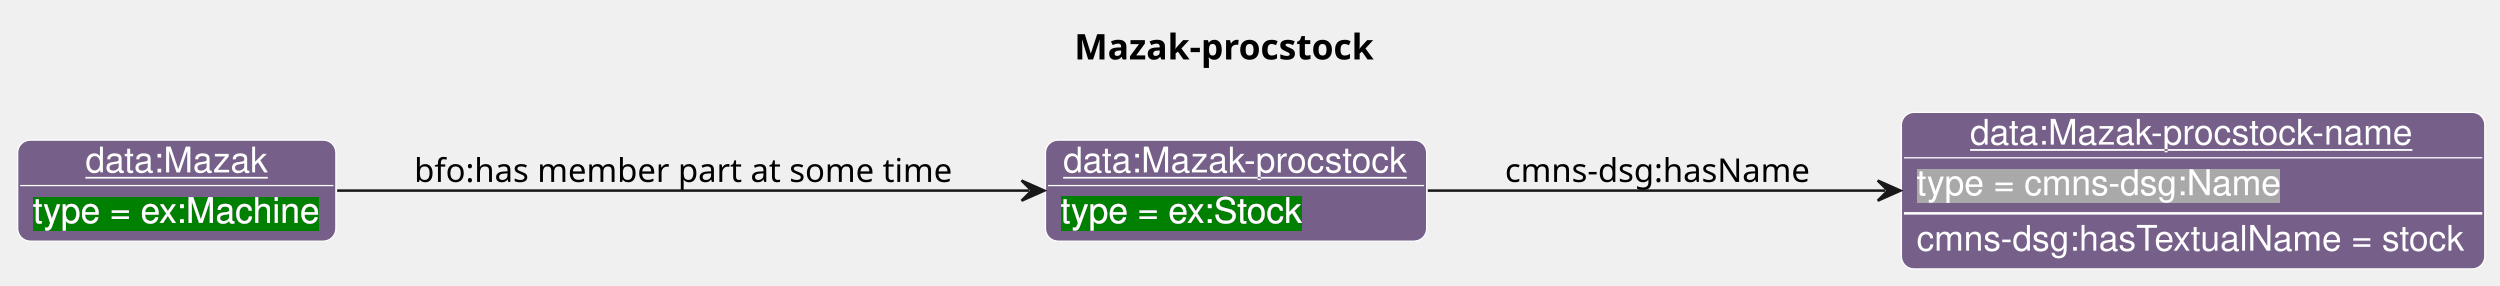
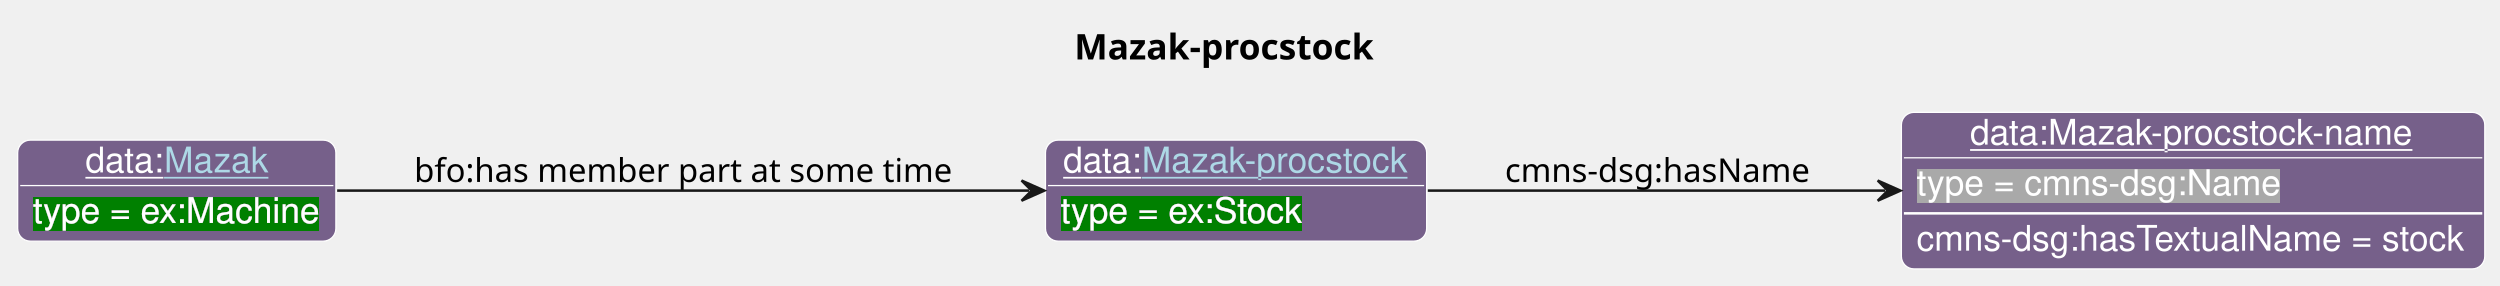
- <svg xmlns="http://www.w3.org/2000/svg" contentStyleType="text/css" data-diagram-type="CLASS" height="113px" preserveAspectRatio="none" style="width:990px;height:113px;background:#FFFFFF;" version="1.1" viewBox="0 0 990 113" width="990px" zoomAndPan="magnify">
+ <svg xmlns="http://www.w3.org/2000/svg" xmlns:xlink="http://www.w3.org/1999/xlink" contentStyleType="text/css" data-diagram-type="CLASS" height="113px" preserveAspectRatio="none" style="width:990px;height:113px;background:#FFFFFF;" version="1.1" viewBox="0 0 990 113" width="990px" zoomAndPan="magnify">
  <defs>
-     <filter height="1" id="b290rz1g9gust0" width="1" x="0" y="0">
+     <filter height="1" id="b85nzibyyqv1d0" width="1" x="0" y="0">
      <feFlood flood-color="#008000" result="flood" />
      <feComposite in="SourceGraphic" in2="flood" operator="over" />
    </filter>
-     <filter height="1" id="b290rz1g9gust1" width="1" x="0" y="0">
+     <filter height="1" id="b85nzibyyqv1d1" width="1" x="0" y="0">
      <feFlood flood-color="#A9A9A9" result="flood" />
      <feComposite in="SourceGraphic" in2="flood" operator="over" />
    </filter>
  </defs>
  <g>
    <text fill="#000000" font-family="sans-serif" font-size="14" font-weight="bold" lengthAdjust="spacing" textLength="126.116" x="425.432" y="23.535">Mazak-procstock</text>
    <g class="entity" data-entity="o1" data-source-line="131" data-uid="ent0002" id="entity_o1">
      <rect fill="#76608A" height="40" rx="5" ry="5" style="stroke:#FFFFFF;stroke-width:0.5;" width="150.944" x="414.01" y="55.488" />
-       <text fill="#FFFFFF" font-family="Helvetica" font-size="14" lengthAdjust="spacing" text-decoration="underline" textLength="136.944" x="421.01" y="68.269">data:Mazak-procstock</text>
+       <text fill="#FFFFFF" font-family="Helvetica" font-size="14" lengthAdjust="spacing" text-decoration="underline" textLength="31.138" x="421.01" y="68.269">data:</text>
+       <a href="./Mazak-procstock.html" target="_top" title="./Mazak-procstock.html" xlink:actuate="onRequest" xlink:href="./Mazak-procstock.html" xlink:show="new" xlink:title="./Mazak-procstock.html" xlink:type="simple">
+         <text fill="#ADD8E6" font-family="Helvetica" font-size="14" lengthAdjust="spacing" text-decoration="underline" textLength="105.807" x="452.148" y="68.269">Mazak-procstock</text>
+       </a>
      <line style="stroke:#FFFFFF;stroke-width:0.5;" x1="415.01" x2="563.954" y1="73.488" y2="73.488" />
-       <text fill="#FFFFFF" filter="url(#b290rz1g9gust0)" font-family="Helvetica" font-size="14" lengthAdjust="spacing" textLength="96.106" x="420.01" y="88.269">type = ex:Stock</text>
+       <text fill="#FFFFFF" filter="url(#b85nzibyyqv1d0)" font-family="Helvetica" font-size="14" lengthAdjust="spacing" textLength="96.106" x="420.01" y="88.269">type = ex:Stock</text>
    </g>
    <g class="entity" data-entity="o2" data-source-line="131" data-uid="ent0003" id="entity_o2">
      <rect fill="#76608A" height="62" rx="5" ry="5" style="stroke:#FFFFFF;stroke-width:0.5;" width="231.03" x="752.95" y="44.488" />
      <text fill="#FFFFFF" font-family="Helvetica" font-size="14" lengthAdjust="spacing" text-decoration="underline" textLength="176.627" x="780.152" y="57.269">data:Mazak-procstock-name</text>
      <line style="stroke:#FFFFFF;stroke-width:0.5;" x1="753.95" x2="982.98" y1="62.488" y2="62.488" />
-       <text fill="#FFFFFF" filter="url(#b290rz1g9gust1)" font-family="Helvetica" font-size="14" lengthAdjust="spacing" textLength="144.334" x="758.95" y="77.269">type = cmns-dsg:Name</text>
+       <text fill="#FFFFFF" filter="url(#b85nzibyyqv1d1)" font-family="Helvetica" font-size="14" lengthAdjust="spacing" textLength="144.334" x="758.95" y="77.269">type = cmns-dsg:Name</text>
      <line style="stroke:#FFFFFF;stroke-width:1;" x1="753.95" x2="982.98" y1="84.488" y2="84.488" />
      <text fill="#FFFFFF" font-family="Helvetica" font-size="14" lengthAdjust="spacing" textLength="219.03" x="758.95" y="99.269">cmns-dsg:hasTextualName = stock</text>
    </g>
    <g class="entity" data-entity="o3" data-source-line="131" data-uid="ent0004" id="entity_o3">
      <rect fill="#76608A" height="40" rx="5" ry="5" style="stroke:#FFFFFF;stroke-width:0.5;" width="126.01" x="7" y="55.488" />
-       <text fill="#FFFFFF" font-family="Helvetica" font-size="14" lengthAdjust="spacing" text-decoration="underline" textLength="72.372" x="33.819" y="68.269">data:Mazak</text>
+       <text fill="#FFFFFF" font-family="Helvetica" font-size="14" lengthAdjust="spacing" text-decoration="underline" textLength="31.138" x="33.819" y="68.269">data:</text>
+       <a href="./Mazak.html" target="_top" title="./Mazak.html" xlink:actuate="onRequest" xlink:href="./Mazak.html" xlink:show="new" xlink:title="./Mazak.html" xlink:type="simple">
+         <text fill="#ADD8E6" font-family="Helvetica" font-size="14" lengthAdjust="spacing" text-decoration="underline" textLength="41.234" x="64.957" y="68.269">Mazak</text>
+       </a>
      <line style="stroke:#FFFFFF;stroke-width:0.5;" x1="8" x2="132.01" y1="73.488" y2="73.488" />
-       <text fill="#FFFFFF" filter="url(#b290rz1g9gust0)" font-family="Helvetica" font-size="14" lengthAdjust="spacing" textLength="114.01" x="13" y="88.269">type = ex:Machine</text>
+       <text fill="#FFFFFF" filter="url(#b85nzibyyqv1d0)" font-family="Helvetica" font-size="14" lengthAdjust="spacing" textLength="114.01" x="13" y="88.269">type = ex:Machine</text>
    </g>
    <g class="link" data-entity-1="o1" data-entity-2="o2" data-source-line="195" data-uid="lnk5" id="link_o1_o2">
      <path codeLine="195" d="M565.41,75.488 C618.88,75.488 685.78,75.488 746.57,75.488" fill="none" id="o1-to-o2" style="stroke:#181818;stroke-width:1;" />
      <polygon fill="#181818" points="752.57,75.488,743.57,71.488,747.57,75.488,743.57,79.488,752.57,75.488" style="stroke:#181818;stroke-width:1;" />
      <text fill="#000000" font-family="sans-serif" font-size="13" lengthAdjust="spacing" textLength="126.077" x="595.95" y="72.057">cmns-dsg:hasName</text>
    </g>
    <g class="link" data-entity-1="o3" data-entity-2="o1" data-source-line="195" data-uid="lnk6" id="link_o3_o1">
      <path codeLine="195" d="M133.51,75.488 C208.34,75.488 327.57,75.488 407.53,75.488" fill="none" id="o3-to-o1" style="stroke:#181818;stroke-width:1;" />
      <polygon fill="#181818" points="413.53,75.488,404.53,71.488,408.53,75.488,404.53,79.488,413.53,75.488" style="stroke:#181818;stroke-width:1;" />
      <text fill="#000000" font-family="sans-serif" font-size="13" lengthAdjust="spacing" textLength="219.337" x="164.01" y="72.057">bfo:has member part at some time</text>
    </g>
  </g>
</svg>
